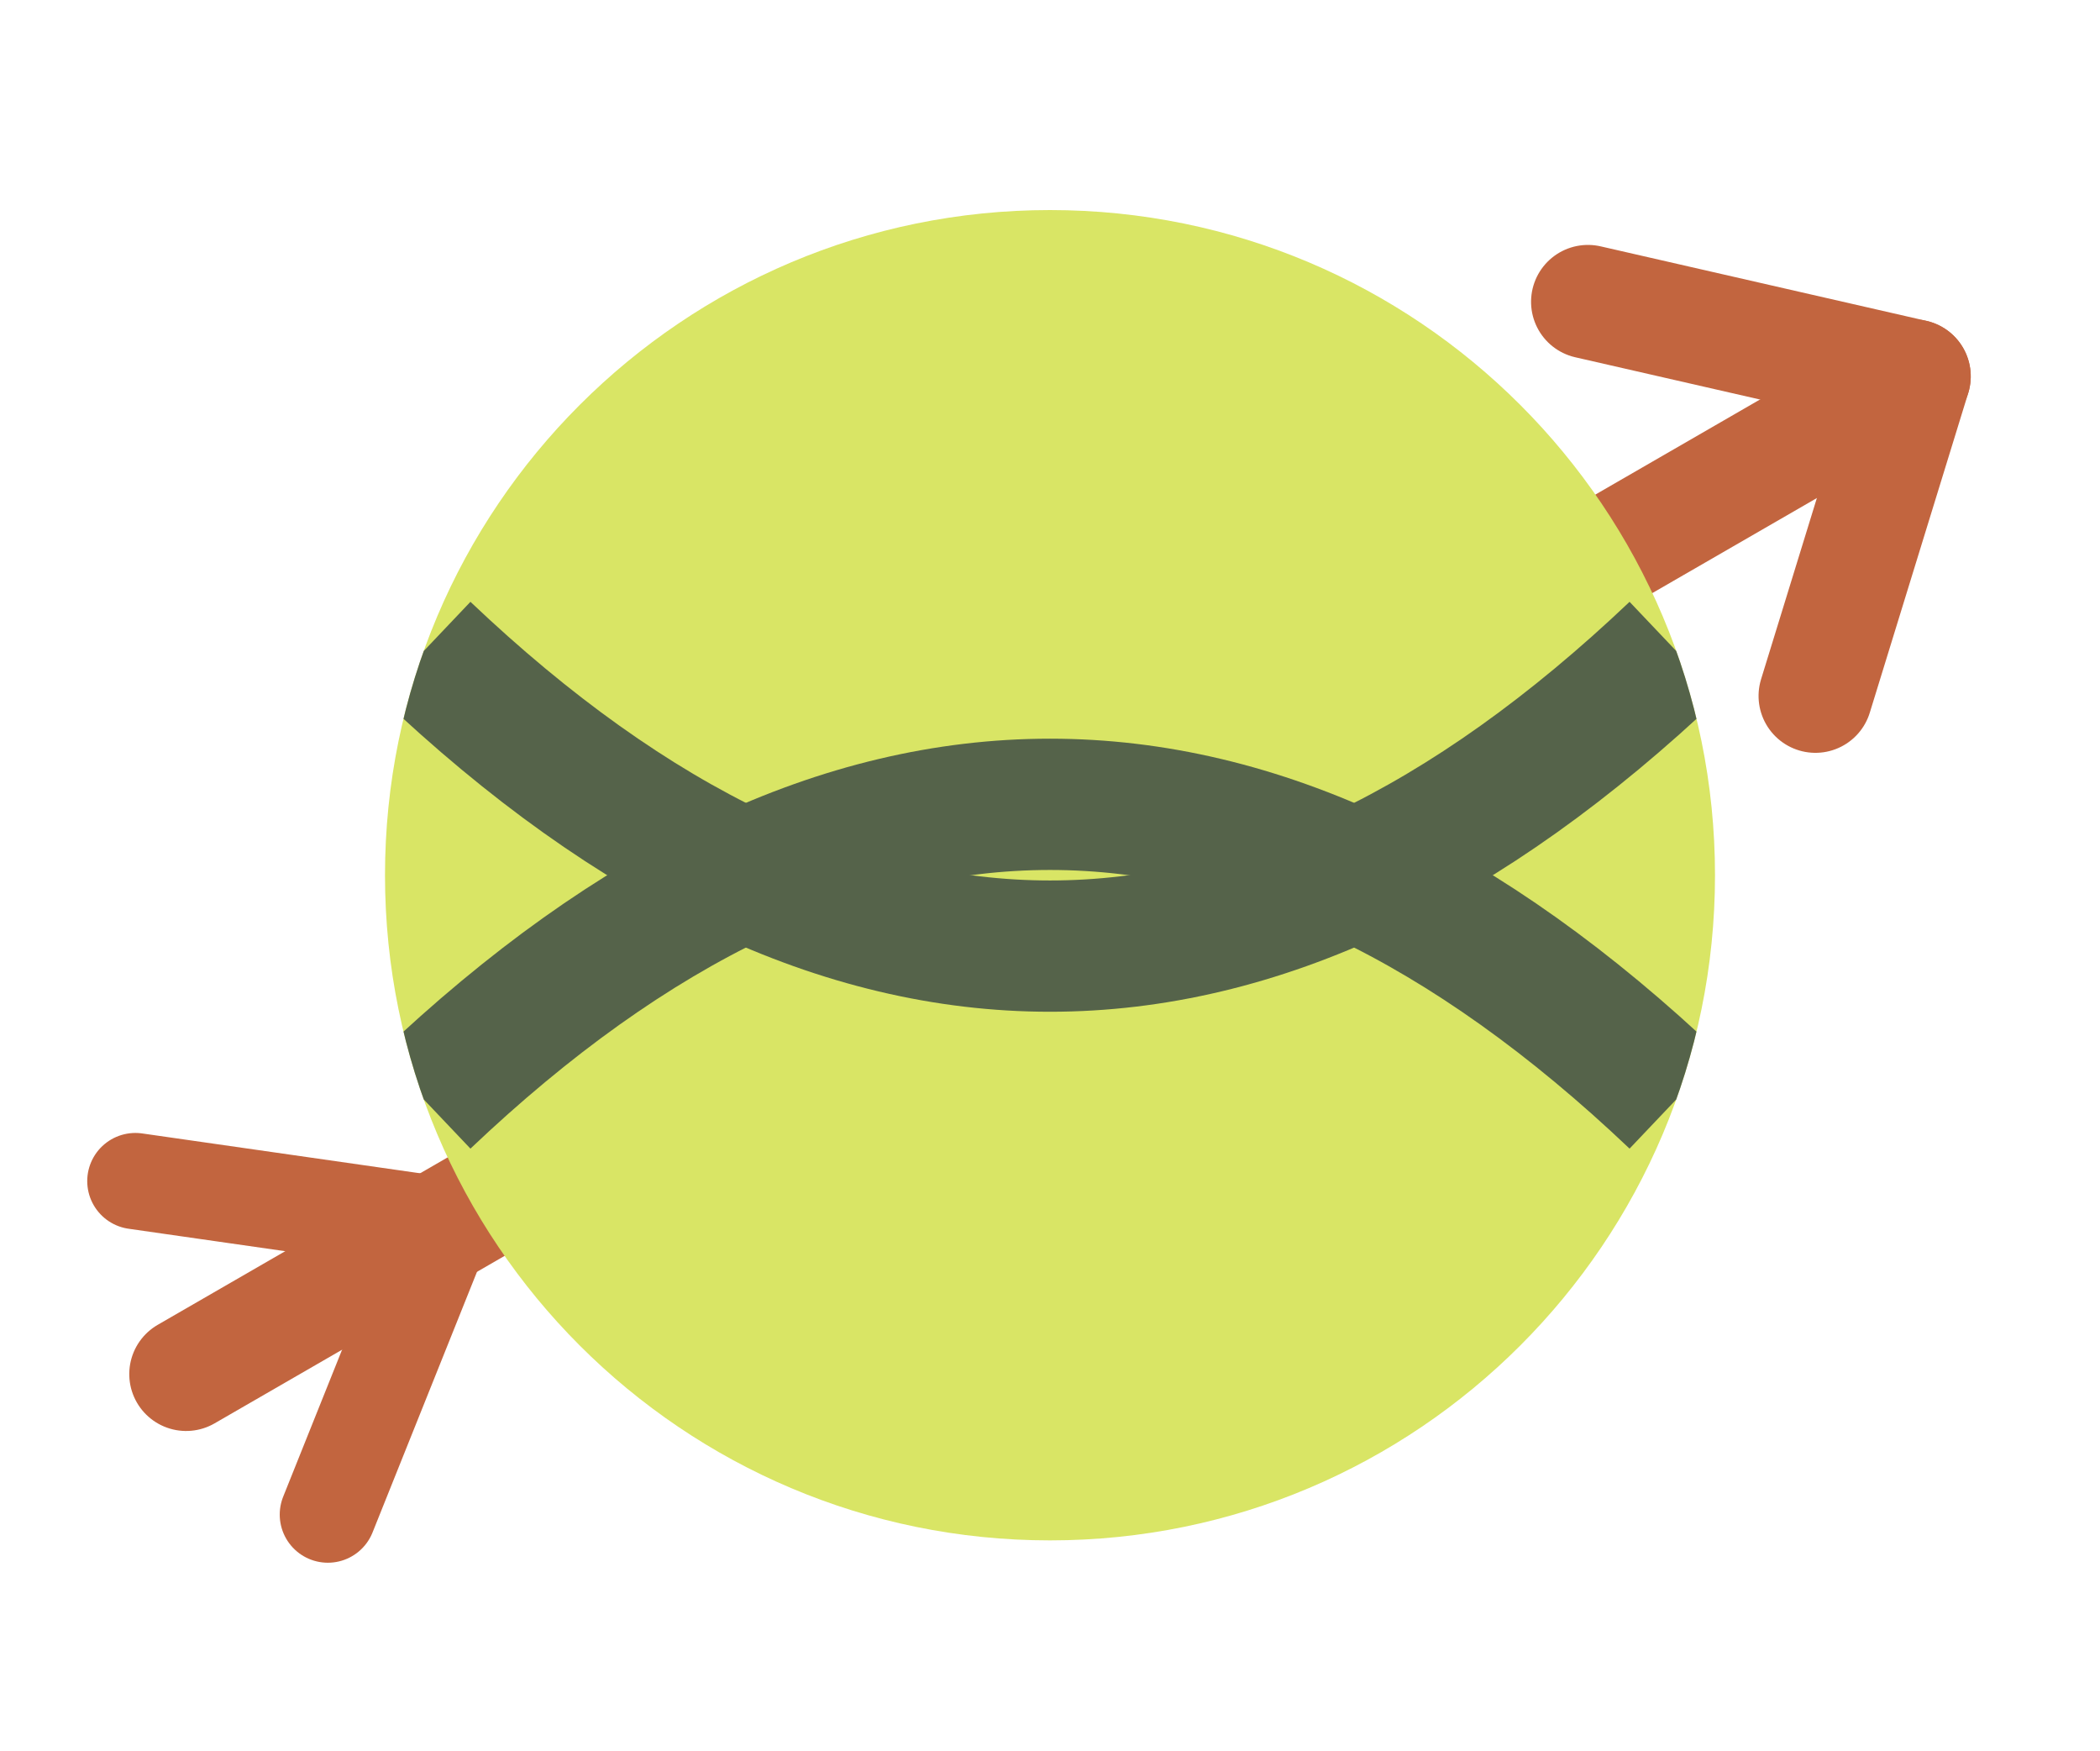
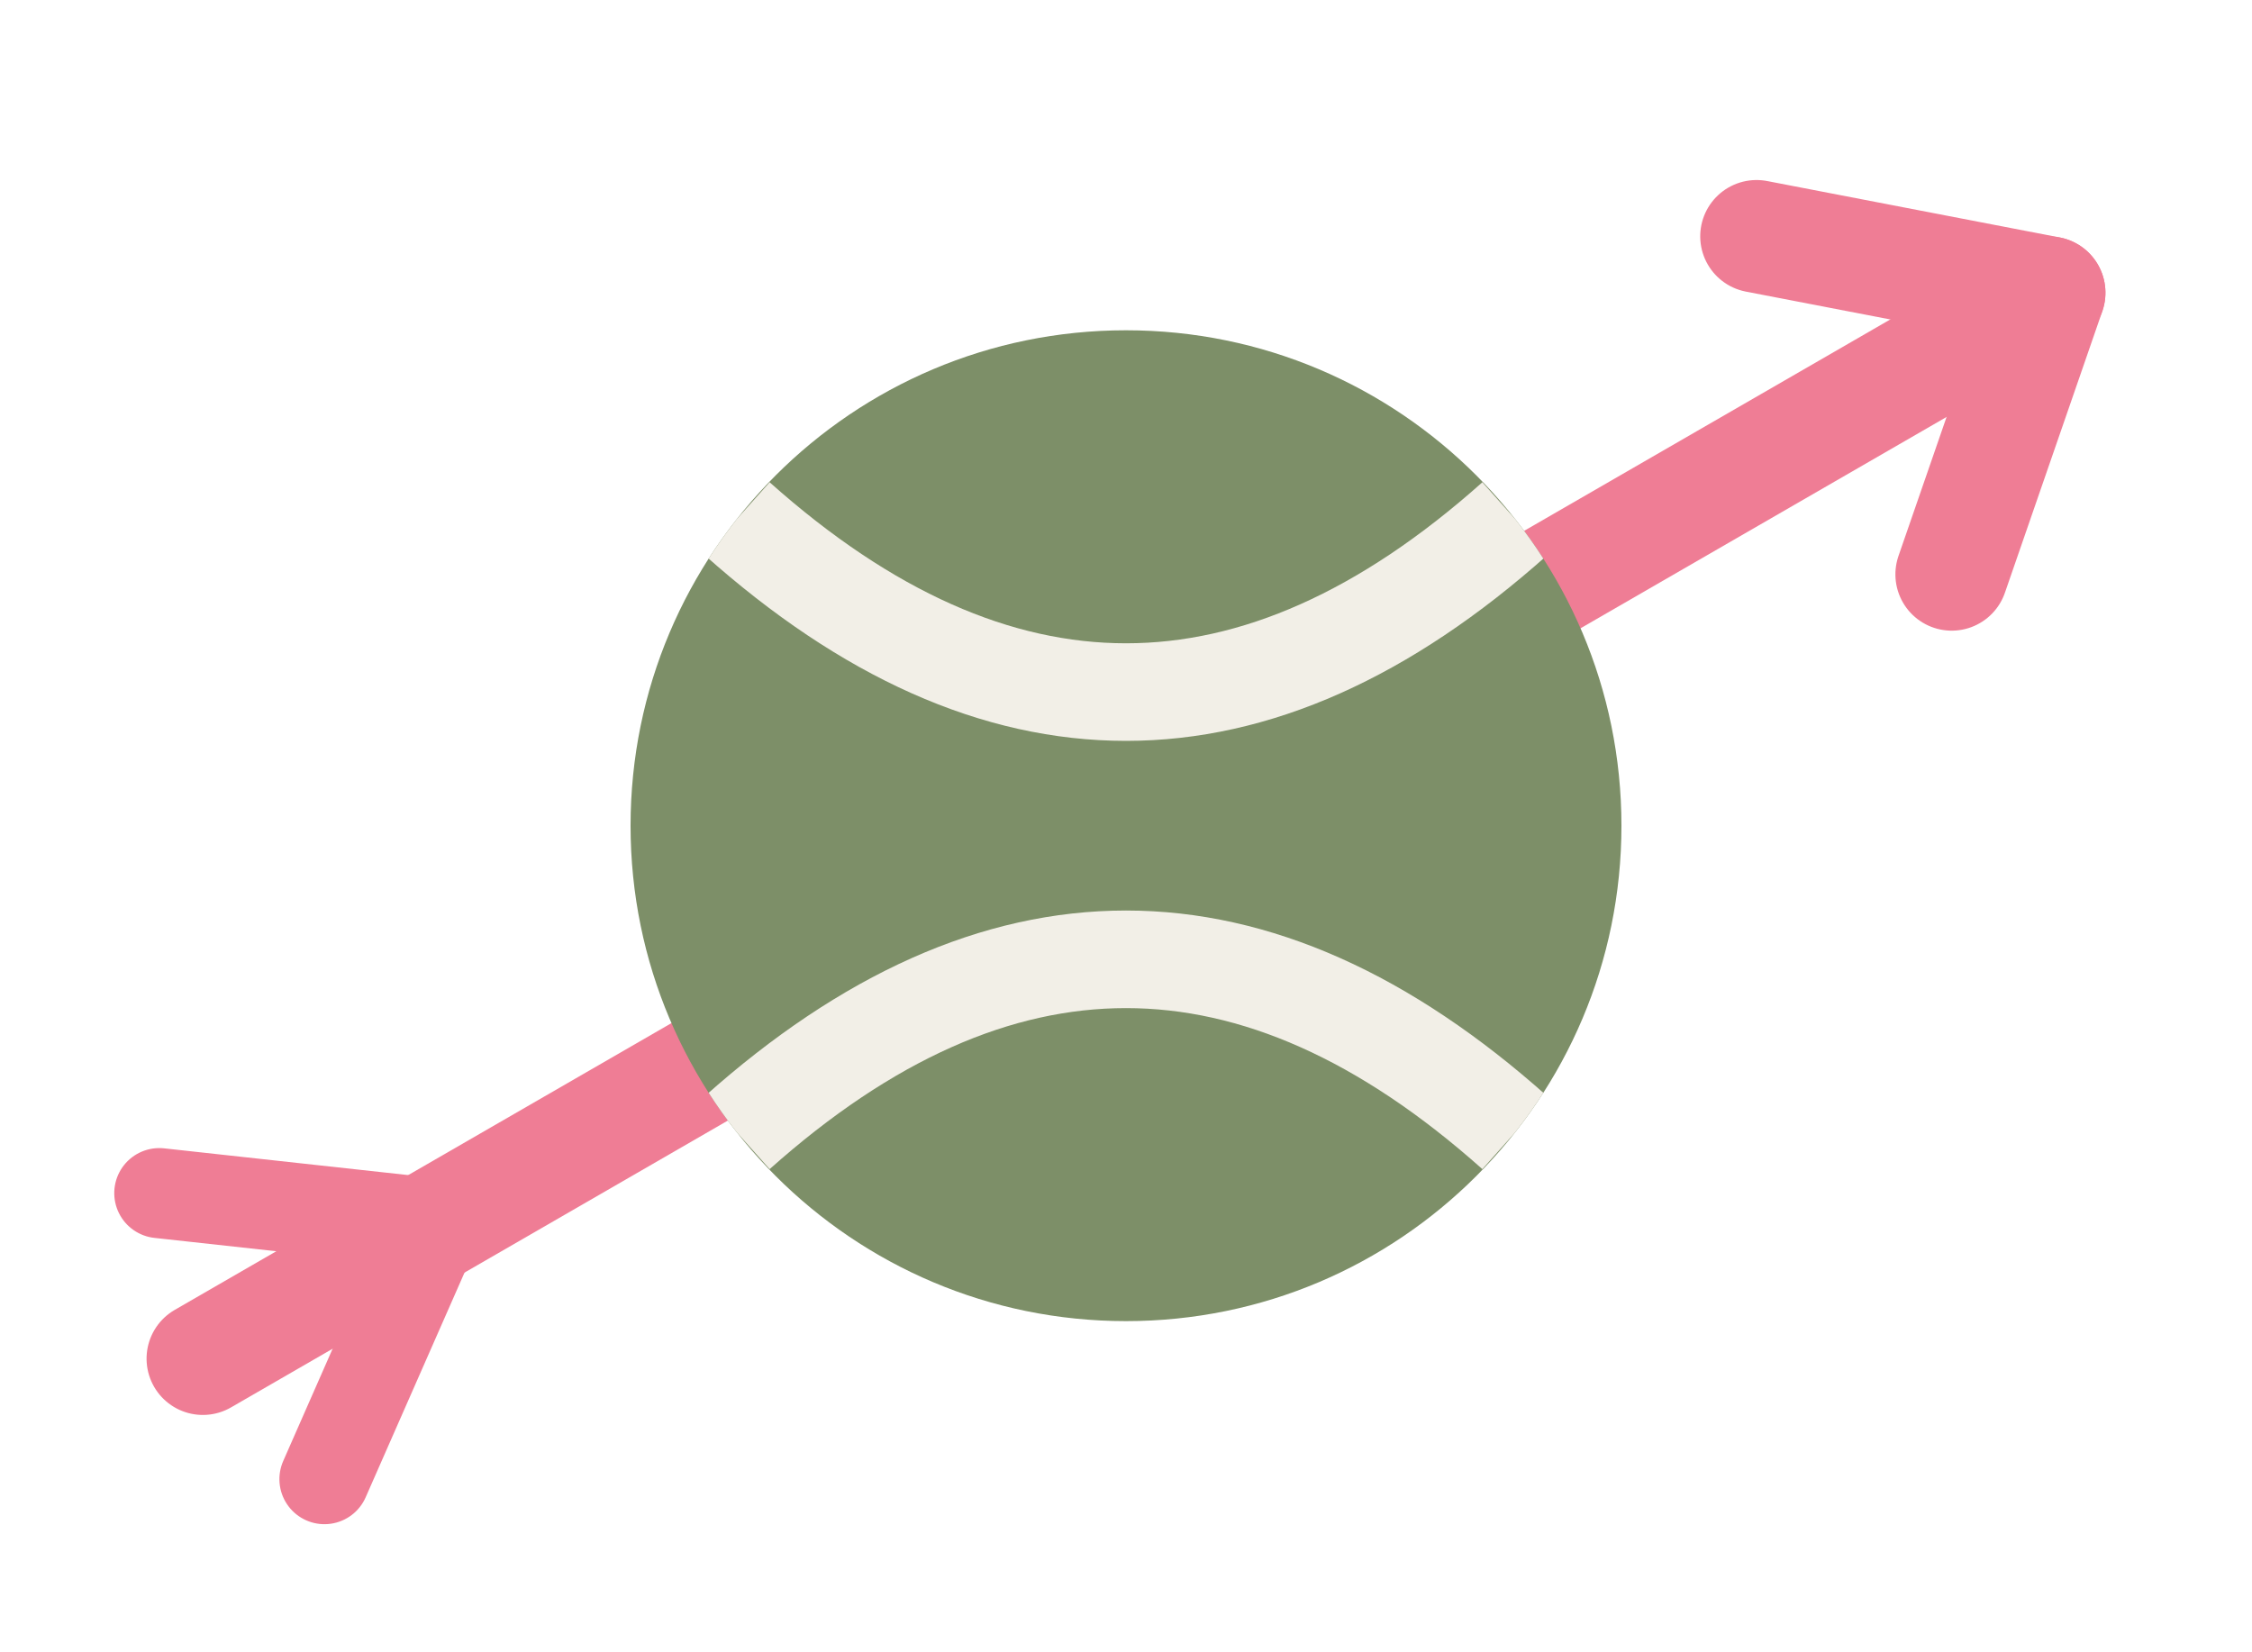
- <svg xmlns="http://www.w3.org/2000/svg" viewBox="0 0 240 200" role="img" aria-label="Piłka tenisowa przebita strzałą">
+ <svg xmlns="http://www.w3.org/2000/svg" viewBox="0 0 300 220" role="img" aria-label="Piłka tenisowa przebita strzałą">
  <defs>
-     <clipPath id="ballIco">
-       <circle cx="120" cy="100" r="76" />
+     <clipPath id="ballClipIco">
+       <circle cx="150" cy="110" r="66" />
    </clipPath>
  </defs>
-   <g transform="rotate(-30 120 100)" fill="none" stroke="#c2653f" stroke-width="13" stroke-linecap="round" stroke-linejoin="round">
-     <path d="M6 100H234" />
-     <path d="M206 74 234 100 206 126" />
-     <path d="M12 78 40 100 12 122" stroke-width="11" />
+   <g transform="rotate(-30 150 110)" fill="none" stroke="#ef7d95" stroke-width="15" stroke-linecap="round" stroke-linejoin="round">
+     <path d="M8 110H292" />
+     <path d="M262 84 292 110 262 136" />
+     <path d="M14 88 44 110 14 132" stroke-width="12" />
  </g>
-   <circle cx="120" cy="100" r="76" fill="#d9e565" />
-   <g clip-path="url(#ballIco)" fill="none" stroke="#55634a" stroke-width="15" stroke-linecap="butt">
-     <path d="M48.6 74.2Q120 142 191.4 74.2" />
-     <path d="M48.6 125.8Q120 58 191.4 125.8" />
+   <circle cx="150" cy="110" r="66" fill="#7d8f68" />
+   <g clip-path="url(#ballClipIco)" fill="none" stroke="#f2efe7" stroke-width="13" stroke-linecap="butt">
+     <path d="M98.2 69.1Q150 115.3 201.8 69.1" />
+     <path d="M98.2 150.9Q150 104.7 201.8 150.9" />
  </g>
</svg>
